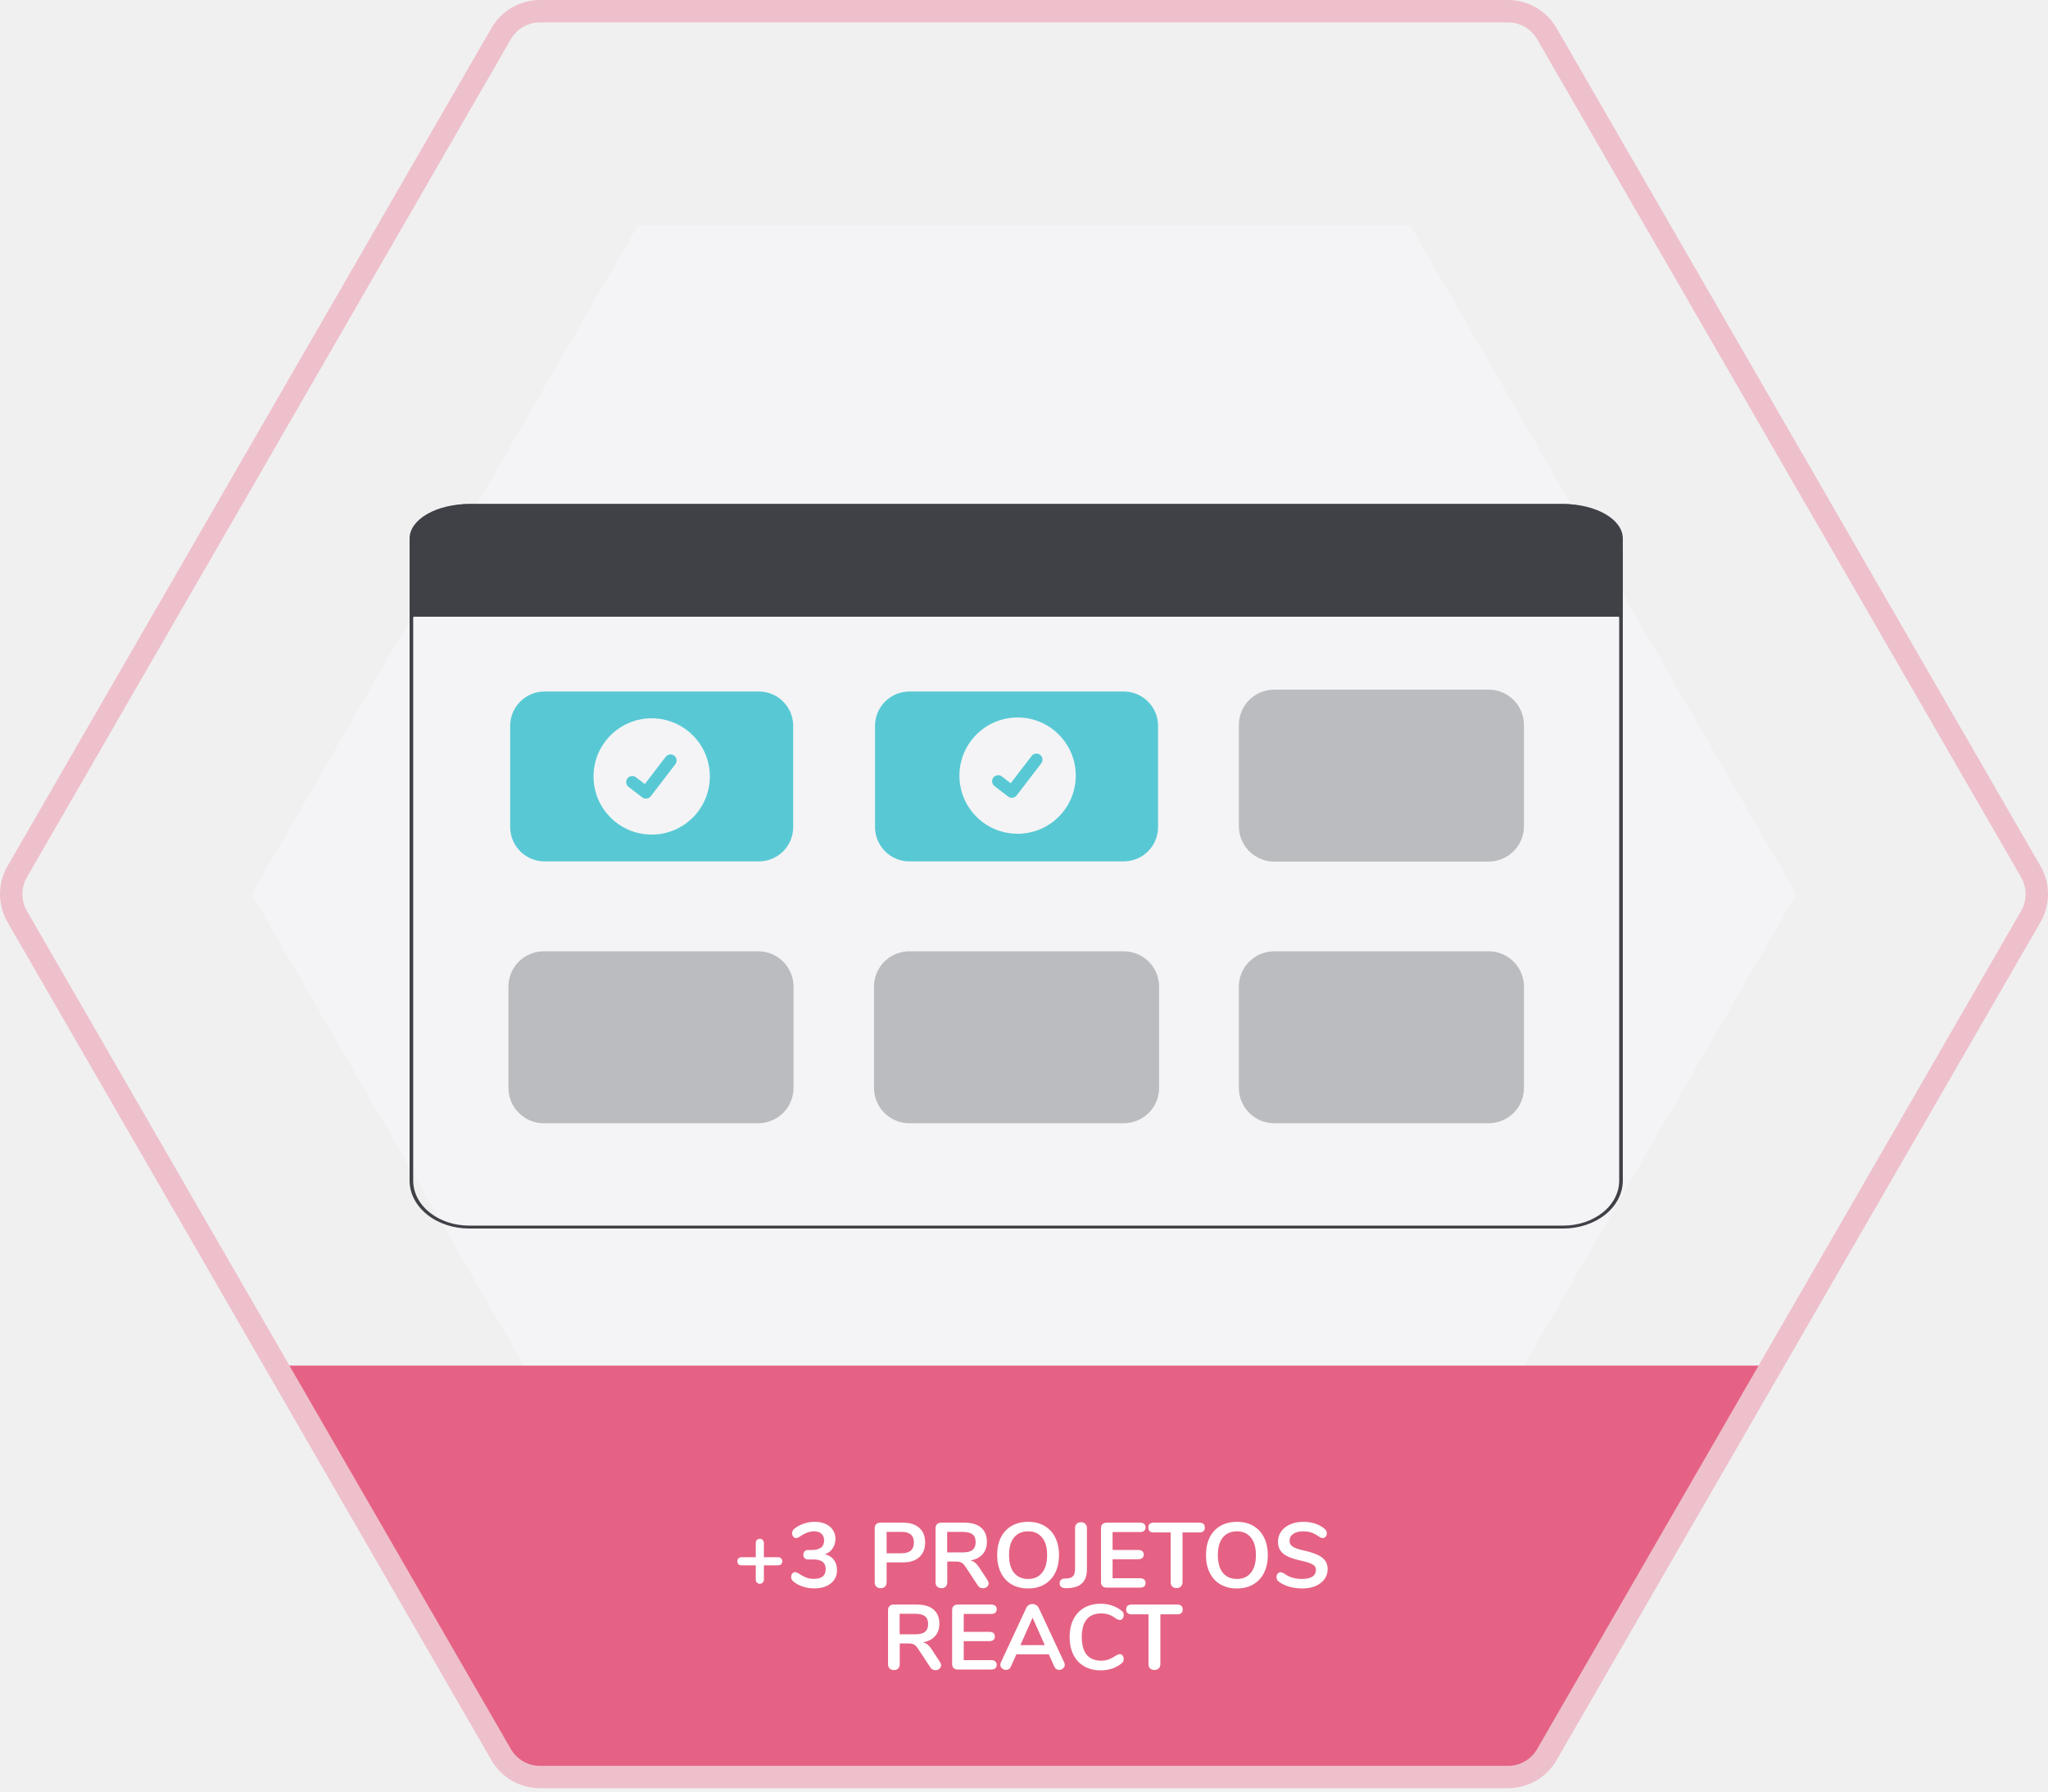
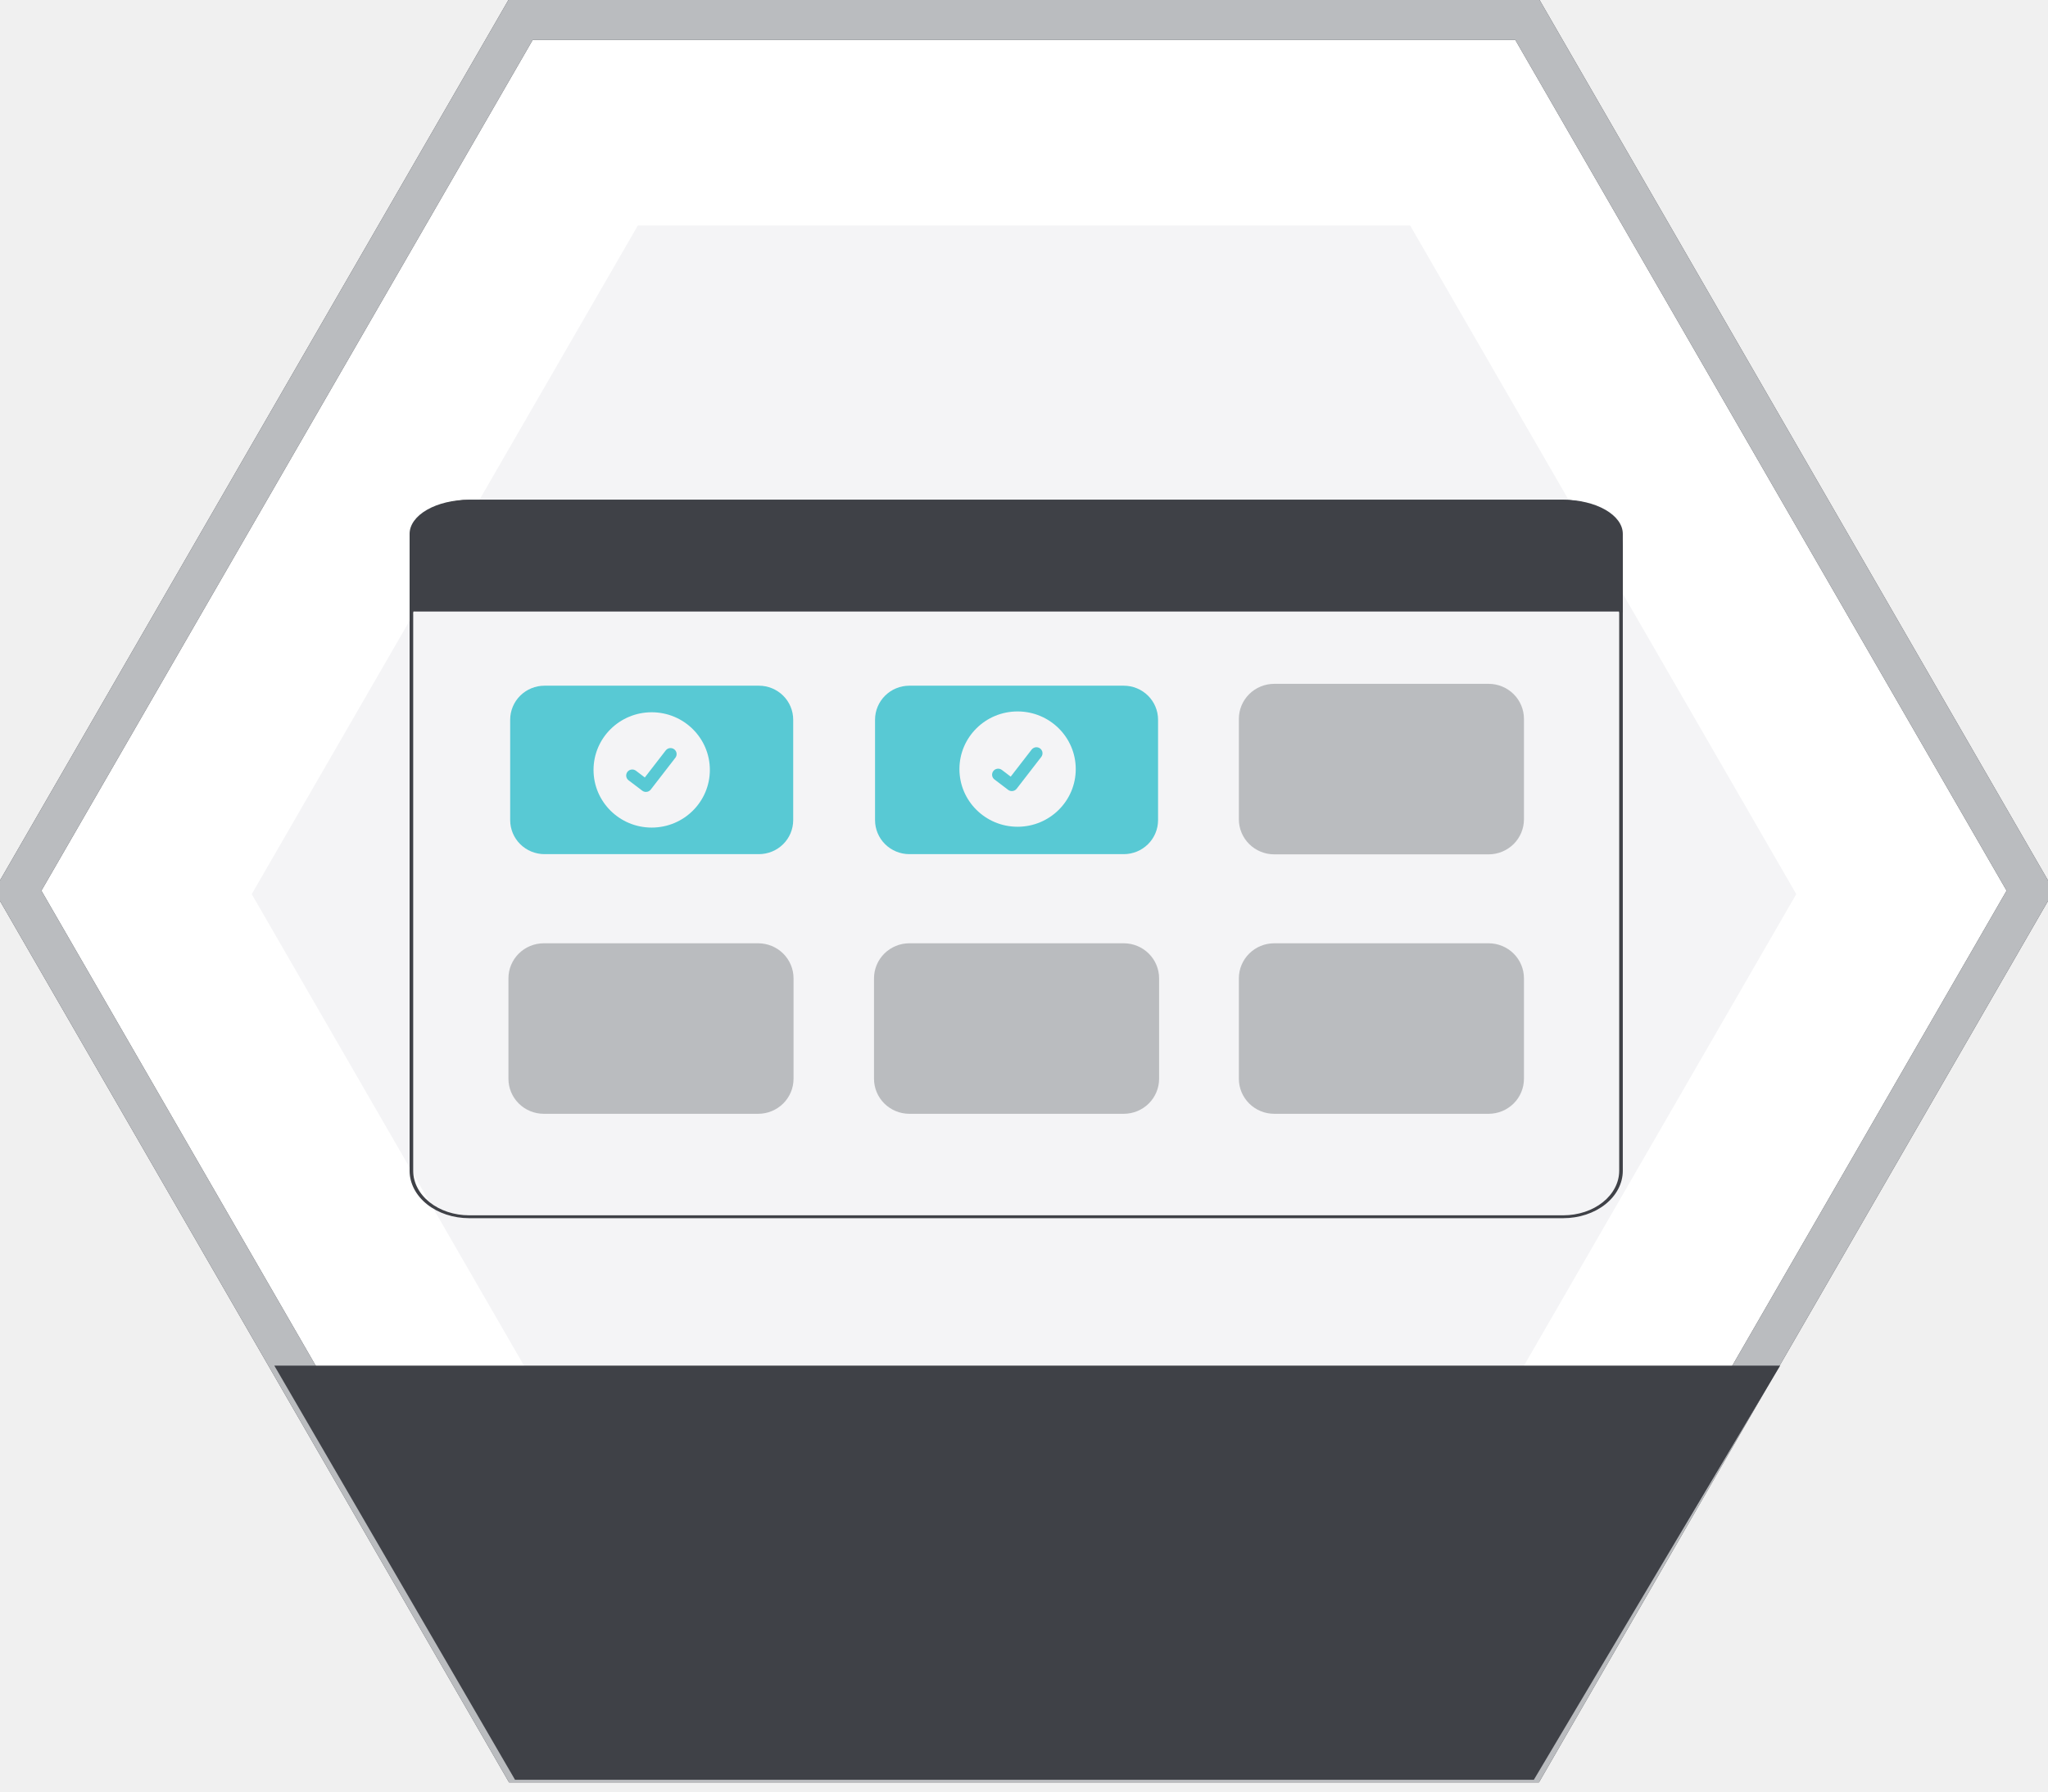
- <svg xmlns="http://www.w3.org/2000/svg" width="200" height="175" viewBox="0 0 200 175" fill="none">
-   <path d="M62.292 152.65H137.708L175.417 87.337L137.708 22.024H62.292L24.583 87.337L62.292 152.65Z" fill="#F4F4F6" />
-   <path d="M26.787 133.39H173.845L149.791 173.845H50.295L26.787 133.39Z" fill="#E56284" />
-   <path d="M147.268 174.674H52.732C51.773 174.673 50.831 174.419 50 173.94C49.169 173.46 48.479 172.771 47.998 171.941L0.73 90.07C0.252 89.238 0 88.296 0 87.337C0 86.377 0.252 85.435 0.73 84.603L47.998 2.733C48.479 1.903 49.169 1.214 50 0.734C50.831 0.255 51.773 0.002 52.732 0H147.268C148.227 0.002 149.169 0.255 150 0.734C150.831 1.214 151.521 1.903 152.002 2.733L199.27 84.603C199.748 85.435 200 86.377 200 87.337C200 88.296 199.748 89.238 199.27 90.07L152.002 171.941C151.521 172.771 150.831 173.46 150 173.94C149.169 174.419 148.227 174.673 147.268 174.674ZM52.732 2.187C52.157 2.188 51.591 2.34 51.093 2.627C50.594 2.915 50.18 3.329 49.891 3.827L2.624 85.697C2.337 86.195 2.186 86.761 2.186 87.337C2.186 87.912 2.337 88.478 2.624 88.977L49.891 170.847C50.18 171.345 50.594 171.759 51.093 172.047C51.591 172.335 52.157 172.486 52.732 172.487H147.268C147.843 172.487 148.408 172.335 148.907 172.047C149.405 171.759 149.82 171.345 150.108 170.847L197.376 88.977C197.663 88.478 197.814 87.912 197.814 87.337C197.814 86.761 197.663 86.195 197.376 85.697L150.108 3.827C149.82 3.329 149.405 2.915 148.907 2.627C148.409 2.34 147.843 2.188 147.268 2.187L52.732 2.187Z" fill="#EEC0CC" />
-   <path d="M76.002 152.107C76.116 152.107 76.209 152.146 76.281 152.224C76.359 152.296 76.398 152.389 76.398 152.503C76.398 152.617 76.359 152.713 76.281 152.791C76.209 152.863 76.116 152.899 76.002 152.899H74.598V154.294C74.598 154.408 74.559 154.504 74.481 154.582C74.409 154.66 74.316 154.699 74.202 154.699C74.088 154.699 73.992 154.66 73.914 154.582C73.842 154.504 73.806 154.408 73.806 154.294V152.899H72.402C72.288 152.899 72.192 152.863 72.114 152.791C72.042 152.713 72.006 152.617 72.006 152.503C72.006 152.389 72.042 152.296 72.114 152.224C72.192 152.146 72.288 152.107 72.402 152.107H73.806V150.703C73.806 150.589 73.842 150.496 73.914 150.424C73.992 150.346 74.088 150.307 74.202 150.307C74.316 150.307 74.409 150.346 74.481 150.424C74.559 150.496 74.598 150.589 74.598 150.703V152.107H76.002ZM80.57 151.819C80.948 151.915 81.236 152.098 81.434 152.368C81.638 152.632 81.74 152.962 81.74 153.358C81.74 153.904 81.539 154.339 81.137 154.663C80.735 154.987 80.192 155.149 79.508 155.149C79.118 155.149 78.743 155.089 78.383 154.969C78.023 154.849 77.717 154.681 77.465 154.465C77.327 154.345 77.258 154.204 77.258 154.042C77.258 153.91 77.294 153.799 77.366 153.709C77.444 153.613 77.534 153.565 77.636 153.565C77.696 153.565 77.75 153.577 77.798 153.601C77.846 153.619 77.912 153.652 77.996 153.7C78.248 153.868 78.488 153.997 78.716 154.087C78.944 154.177 79.193 154.222 79.463 154.222C79.859 154.222 80.153 154.144 80.345 153.988C80.537 153.826 80.633 153.583 80.633 153.259C80.633 152.941 80.531 152.707 80.327 152.557C80.129 152.401 79.82 152.323 79.4 152.323H78.887C78.749 152.323 78.641 152.278 78.563 152.188C78.491 152.092 78.455 151.984 78.455 151.864C78.455 151.738 78.491 151.63 78.563 151.54C78.641 151.45 78.749 151.405 78.887 151.405H79.247C80.069 151.405 80.48 151.096 80.48 150.478C80.48 150.19 80.393 149.968 80.219 149.812C80.045 149.656 79.805 149.578 79.499 149.578C79.061 149.578 78.593 149.752 78.095 150.1C78.011 150.148 77.945 150.184 77.897 150.208C77.849 150.226 77.795 150.235 77.735 150.235C77.633 150.235 77.543 150.19 77.465 150.1C77.393 150.004 77.357 149.89 77.357 149.758C77.357 149.668 77.372 149.593 77.402 149.533C77.438 149.467 77.492 149.401 77.564 149.335C77.816 149.125 78.116 148.96 78.464 148.84C78.818 148.714 79.178 148.651 79.544 148.651C80.168 148.651 80.663 148.804 81.029 149.11C81.401 149.416 81.587 149.824 81.587 150.334C81.581 150.682 81.488 150.988 81.308 151.252C81.134 151.51 80.888 151.699 80.57 151.819ZM85.998 155.131C85.824 155.131 85.683 155.08 85.575 154.978C85.473 154.87 85.422 154.726 85.422 154.546V149.281C85.422 149.107 85.47 148.972 85.566 148.876C85.668 148.78 85.806 148.732 85.98 148.732H88.194C88.872 148.732 89.4 148.903 89.778 149.245C90.156 149.581 90.345 150.055 90.345 150.667C90.345 151.279 90.156 151.756 89.778 152.098C89.4 152.44 88.872 152.611 88.194 152.611H86.583V154.546C86.583 154.726 86.529 154.87 86.421 154.978C86.319 155.08 86.178 155.131 85.998 155.131ZM88.05 151.72C88.848 151.72 89.247 151.372 89.247 150.676C89.247 149.98 88.848 149.632 88.05 149.632H86.583V151.72H88.05ZM96.439 154.348C96.511 154.456 96.547 154.561 96.547 154.663C96.547 154.801 96.49 154.915 96.376 155.005C96.268 155.095 96.139 155.14 95.989 155.14C95.893 155.14 95.8 155.119 95.71 155.077C95.626 155.029 95.554 154.96 95.494 154.87L94.297 153.052C94.177 152.86 94.048 152.725 93.91 152.647C93.778 152.569 93.604 152.53 93.388 152.53H92.506V154.546C92.506 154.726 92.455 154.87 92.353 154.978C92.251 155.08 92.113 155.131 91.939 155.131C91.765 155.131 91.624 155.08 91.516 154.978C91.414 154.87 91.363 154.726 91.363 154.546V149.281C91.363 149.107 91.411 148.972 91.507 148.876C91.609 148.78 91.747 148.732 91.921 148.732H94.171C94.891 148.732 95.437 148.894 95.809 149.218C96.187 149.536 96.376 149.998 96.376 150.604C96.376 151.096 96.235 151.501 95.953 151.819C95.677 152.131 95.284 152.332 94.774 152.422C94.948 152.464 95.101 152.539 95.233 152.647C95.365 152.755 95.494 152.905 95.62 153.097L96.439 154.348ZM94.009 151.639C94.447 151.639 94.768 151.558 94.972 151.396C95.176 151.228 95.278 150.973 95.278 150.631C95.278 150.283 95.176 150.031 94.972 149.875C94.768 149.713 94.447 149.632 94.009 149.632H92.497V151.639H94.009ZM100.403 155.158C99.785 155.158 99.248 155.026 98.792 154.762C98.342 154.498 97.994 154.12 97.748 153.628C97.502 153.136 97.379 152.56 97.379 151.9C97.379 151.24 97.499 150.667 97.739 150.181C97.985 149.689 98.336 149.311 98.792 149.047C99.248 148.783 99.785 148.651 100.403 148.651C101.021 148.651 101.555 148.783 102.005 149.047C102.461 149.311 102.809 149.689 103.049 150.181C103.295 150.667 103.418 151.24 103.418 151.9C103.418 152.56 103.295 153.136 103.049 153.628C102.803 154.12 102.452 154.498 101.996 154.762C101.546 155.026 101.015 155.158 100.403 155.158ZM100.403 154.231C100.985 154.231 101.438 154.03 101.762 153.628C102.092 153.226 102.257 152.65 102.257 151.9C102.257 151.15 102.092 150.577 101.762 150.181C101.438 149.779 100.985 149.578 100.403 149.578C99.815 149.578 99.356 149.779 99.026 150.181C98.702 150.577 98.54 151.15 98.54 151.9C98.54 152.65 98.702 153.226 99.026 153.628C99.356 154.03 99.815 154.231 100.403 154.231ZM104.175 155.131C103.713 155.149 103.482 154.99 103.482 154.654C103.482 154.51 103.521 154.402 103.599 154.33C103.671 154.252 103.788 154.207 103.95 154.195L104.238 154.177C104.484 154.165 104.67 154.087 104.796 153.943C104.922 153.799 104.985 153.58 104.985 153.286V149.263C104.985 149.089 105.036 148.951 105.138 148.849C105.246 148.741 105.387 148.687 105.561 148.687C105.741 148.687 105.882 148.741 105.984 148.849C106.092 148.951 106.146 149.089 106.146 149.263V153.286C106.146 154.42 105.585 155.029 104.463 155.113L104.175 155.131ZM108.076 155.077C107.902 155.077 107.764 155.029 107.662 154.933C107.566 154.837 107.518 154.702 107.518 154.528V149.281C107.518 149.107 107.566 148.972 107.662 148.876C107.764 148.78 107.902 148.732 108.076 148.732H111.325C111.499 148.732 111.634 148.771 111.73 148.849C111.826 148.927 111.874 149.038 111.874 149.182C111.874 149.332 111.826 149.449 111.73 149.533C111.634 149.611 111.499 149.65 111.325 149.65H108.652V151.396H111.145C111.319 151.396 111.454 151.435 111.55 151.513C111.646 151.591 111.694 151.705 111.694 151.855C111.694 151.999 111.646 152.11 111.55 152.188C111.454 152.266 111.319 152.305 111.145 152.305H108.652V154.159H111.325C111.499 154.159 111.634 154.201 111.73 154.285C111.826 154.363 111.874 154.477 111.874 154.627C111.874 154.771 111.826 154.882 111.73 154.96C111.634 155.038 111.499 155.077 111.325 155.077H108.076ZM114.905 155.122C114.725 155.122 114.581 155.071 114.473 154.969C114.371 154.861 114.32 154.72 114.32 154.546V149.686H112.682C112.322 149.686 112.142 149.527 112.142 149.209C112.142 148.891 112.322 148.732 112.682 148.732H117.119C117.479 148.732 117.659 148.891 117.659 149.209C117.659 149.527 117.479 149.686 117.119 149.686H115.481V154.546C115.481 154.72 115.427 154.861 115.319 154.969C115.217 155.071 115.079 155.122 114.905 155.122ZM120.794 155.158C120.176 155.158 119.639 155.026 119.183 154.762C118.733 154.498 118.385 154.12 118.139 153.628C117.893 153.136 117.77 152.56 117.77 151.9C117.77 151.24 117.89 150.667 118.13 150.181C118.376 149.689 118.727 149.311 119.183 149.047C119.639 148.783 120.176 148.651 120.794 148.651C121.412 148.651 121.946 148.783 122.396 149.047C122.852 149.311 123.2 149.689 123.44 150.181C123.686 150.667 123.809 151.24 123.809 151.9C123.809 152.56 123.686 153.136 123.44 153.628C123.194 154.12 122.843 154.498 122.387 154.762C121.937 155.026 121.406 155.158 120.794 155.158ZM120.794 154.231C121.376 154.231 121.829 154.03 122.153 153.628C122.483 153.226 122.648 152.65 122.648 151.9C122.648 151.15 122.483 150.577 122.153 150.181C121.829 149.779 121.376 149.578 120.794 149.578C120.206 149.578 119.747 149.779 119.417 150.181C119.093 150.577 118.931 151.15 118.931 151.9C118.931 152.65 119.093 153.226 119.417 153.628C119.747 154.03 120.206 154.231 120.794 154.231ZM127.178 155.158C126.716 155.158 126.278 155.098 125.864 154.978C125.456 154.852 125.123 154.684 124.865 154.474C124.727 154.372 124.658 154.228 124.658 154.042C124.658 153.916 124.694 153.808 124.766 153.718C124.844 153.622 124.934 153.574 125.036 153.574C125.144 153.574 125.267 153.616 125.405 153.7C125.663 153.886 125.933 154.021 126.215 154.105C126.497 154.189 126.809 154.231 127.151 154.231C127.589 154.231 127.925 154.156 128.159 154.006C128.393 153.85 128.51 153.625 128.51 153.331C128.51 153.103 128.399 152.929 128.177 152.809C127.961 152.683 127.598 152.563 127.088 152.449C126.56 152.335 126.131 152.203 125.801 152.053C125.471 151.903 125.222 151.711 125.054 151.477C124.886 151.243 124.802 150.946 124.802 150.586C124.802 150.214 124.907 149.881 125.117 149.587C125.327 149.293 125.618 149.065 125.99 148.903C126.368 148.735 126.791 148.651 127.259 148.651C128.117 148.651 128.816 148.879 129.356 149.335C129.434 149.401 129.488 149.467 129.518 149.533C129.554 149.593 129.572 149.671 129.572 149.767C129.572 149.893 129.533 150.004 129.455 150.1C129.383 150.19 129.296 150.235 129.194 150.235C129.134 150.235 129.077 150.226 129.023 150.208C128.975 150.19 128.909 150.157 128.825 150.109C128.579 149.929 128.339 149.797 128.105 149.713C127.877 149.623 127.595 149.578 127.259 149.578C126.851 149.578 126.527 149.662 126.287 149.83C126.053 149.992 125.936 150.22 125.936 150.514C125.936 150.76 126.041 150.949 126.251 151.081C126.461 151.213 126.818 151.336 127.322 151.45C127.856 151.57 128.288 151.705 128.618 151.855C128.954 151.999 129.209 152.185 129.383 152.413C129.563 152.641 129.653 152.926 129.653 153.268C129.653 153.64 129.548 153.97 129.338 154.258C129.134 154.54 128.843 154.762 128.465 154.924C128.093 155.08 127.664 155.158 127.178 155.158ZM91.799 162.348C91.871 162.456 91.907 162.561 91.907 162.663C91.907 162.801 91.85 162.915 91.736 163.005C91.628 163.095 91.499 163.14 91.349 163.14C91.253 163.14 91.16 163.119 91.07 163.077C90.986 163.029 90.914 162.96 90.854 162.87L89.657 161.052C89.537 160.86 89.408 160.725 89.27 160.647C89.138 160.569 88.964 160.53 88.748 160.53H87.866V162.546C87.866 162.726 87.815 162.87 87.713 162.978C87.611 163.08 87.473 163.131 87.299 163.131C87.125 163.131 86.984 163.08 86.876 162.978C86.774 162.87 86.723 162.726 86.723 162.546V157.281C86.723 157.107 86.771 156.972 86.867 156.876C86.969 156.78 87.107 156.732 87.281 156.732H89.531C90.251 156.732 90.797 156.894 91.169 157.218C91.547 157.536 91.736 157.998 91.736 158.604C91.736 159.096 91.595 159.501 91.313 159.819C91.037 160.131 90.644 160.332 90.134 160.422C90.308 160.464 90.461 160.539 90.593 160.647C90.725 160.755 90.854 160.905 90.98 161.097L91.799 162.348ZM89.369 159.639C89.807 159.639 90.128 159.558 90.332 159.396C90.536 159.228 90.638 158.973 90.638 158.631C90.638 158.283 90.536 158.031 90.332 157.875C90.128 157.713 89.807 157.632 89.369 157.632H87.857V159.639H89.369ZM93.539 163.077C93.365 163.077 93.227 163.029 93.125 162.933C93.029 162.837 92.981 162.702 92.981 162.528V157.281C92.981 157.107 93.029 156.972 93.125 156.876C93.227 156.78 93.365 156.732 93.539 156.732H96.788C96.962 156.732 97.097 156.771 97.193 156.849C97.289 156.927 97.337 157.038 97.337 157.182C97.337 157.332 97.289 157.449 97.193 157.533C97.097 157.611 96.962 157.65 96.788 157.65H94.115V159.396H96.608C96.782 159.396 96.917 159.435 97.013 159.513C97.109 159.591 97.157 159.705 97.157 159.855C97.157 159.999 97.109 160.11 97.013 160.188C96.917 160.266 96.782 160.305 96.608 160.305H94.115V162.159H96.788C96.962 162.159 97.097 162.201 97.193 162.285C97.289 162.363 97.337 162.477 97.337 162.627C97.337 162.771 97.289 162.882 97.193 162.96C97.097 163.038 96.962 163.077 96.788 163.077H93.539ZM103.926 162.384C103.962 162.462 103.98 162.54 103.98 162.618C103.98 162.756 103.923 162.873 103.809 162.969C103.701 163.065 103.575 163.113 103.431 163.113C103.335 163.113 103.245 163.089 103.161 163.041C103.077 162.987 103.011 162.906 102.963 162.798L102.423 161.592H99.255L98.715 162.798C98.667 162.906 98.601 162.987 98.517 163.041C98.433 163.089 98.34 163.113 98.238 163.113C98.1 163.113 97.974 163.065 97.86 162.969C97.746 162.873 97.689 162.756 97.689 162.618C97.689 162.54 97.707 162.462 97.743 162.384L100.227 157.047C100.281 156.927 100.362 156.837 100.47 156.777C100.584 156.711 100.704 156.678 100.83 156.678C100.956 156.678 101.073 156.711 101.181 156.777C101.295 156.837 101.379 156.927 101.433 157.047L103.926 162.384ZM99.651 160.692H102.027L100.839 158.019L99.651 160.692ZM107.487 163.158C106.875 163.158 106.338 163.026 105.876 162.762C105.42 162.498 105.069 162.12 104.823 161.628C104.577 161.136 104.454 160.56 104.454 159.9C104.454 159.24 104.577 158.667 104.823 158.181C105.069 157.689 105.42 157.311 105.876 157.047C106.338 156.783 106.875 156.651 107.487 156.651C107.883 156.651 108.255 156.711 108.603 156.831C108.951 156.945 109.26 157.113 109.53 157.335C109.608 157.395 109.662 157.458 109.692 157.524C109.722 157.59 109.737 157.671 109.737 157.767C109.737 157.899 109.701 158.01 109.629 158.1C109.557 158.19 109.47 158.235 109.368 158.235C109.248 158.235 109.125 158.193 108.999 158.109C108.741 157.917 108.501 157.785 108.279 157.713C108.057 157.635 107.811 157.596 107.541 157.596C106.917 157.596 106.443 157.791 106.119 158.181C105.801 158.571 105.642 159.144 105.642 159.9C105.642 160.662 105.801 161.238 106.119 161.628C106.443 162.018 106.917 162.213 107.541 162.213C107.799 162.213 108.036 162.174 108.252 162.096C108.474 162.018 108.723 161.886 108.999 161.7C109.059 161.664 109.119 161.634 109.179 161.61C109.239 161.586 109.302 161.574 109.368 161.574C109.47 161.574 109.557 161.619 109.629 161.709C109.701 161.799 109.737 161.91 109.737 162.042C109.737 162.132 109.722 162.213 109.692 162.285C109.662 162.351 109.608 162.414 109.53 162.474C109.26 162.696 108.951 162.867 108.603 162.987C108.255 163.101 107.883 163.158 107.487 163.158ZM112.743 163.122C112.563 163.122 112.419 163.071 112.311 162.969C112.209 162.861 112.158 162.72 112.158 162.546V157.686H110.52C110.16 157.686 109.98 157.527 109.98 157.209C109.98 156.891 110.16 156.732 110.52 156.732H114.957C115.317 156.732 115.497 156.891 115.497 157.209C115.497 157.527 115.317 157.686 114.957 157.686H113.319V162.546C113.319 162.72 113.265 162.861 113.157 162.969C113.055 163.071 112.917 163.122 112.743 163.122Z" fill="white" />
-   <path d="M158.477 52.589V60.322H158.125V60.239H40.352V60.322H40V52.589C40.002 51.698 40.614 50.845 41.703 50.215C42.792 49.586 44.269 49.232 45.809 49.231H152.667C154.208 49.232 155.684 49.586 156.774 50.215C157.863 50.845 158.475 51.698 158.477 52.589V52.589Z" fill="#3F4147" />
-   <path d="M152.667 49.231H45.809C44.269 49.232 42.792 49.724 41.703 50.6C40.614 51.476 40.002 52.663 40 53.901V115.329C40.002 116.568 40.614 117.755 41.703 118.631C42.792 119.506 44.269 119.999 45.809 120H152.667C154.208 119.999 155.684 119.506 156.774 118.631C157.863 117.755 158.475 116.568 158.477 115.329V53.901C158.475 52.663 157.863 51.476 156.774 50.6C155.684 49.724 154.208 49.232 152.667 49.231V49.231ZM158.125 115.329C158.123 116.492 157.547 117.608 156.524 118.43C155.501 119.253 154.114 119.715 152.667 119.717H45.809C44.363 119.715 42.976 119.253 41.953 118.43C40.929 117.608 40.354 116.492 40.352 115.329V53.901C40.354 52.738 40.929 51.623 41.953 50.801C42.976 49.978 44.363 49.515 45.809 49.514H152.667C154.114 49.515 155.501 49.978 156.524 50.801C157.547 51.623 158.123 52.738 158.125 53.901V115.329Z" fill="#3F4147" />
-   <path d="M74.114 84.139H53.169C52.282 84.138 51.431 83.785 50.804 83.158C50.177 82.53 49.824 81.68 49.823 80.792V70.893C49.824 70.006 50.177 69.155 50.804 68.528C51.431 67.9 52.282 67.547 53.169 67.546H74.114C75.002 67.547 75.852 67.9 76.48 68.528C77.107 69.155 77.46 70.006 77.461 70.893V80.792C77.46 81.68 77.107 82.53 76.48 83.158C75.852 83.785 75.002 84.138 74.114 84.139V84.139Z" fill="#58C9D4" />
-   <path d="M109.745 84.139H88.8C87.913 84.138 87.062 83.785 86.435 83.158C85.807 82.53 85.454 81.68 85.453 80.792V70.893C85.454 70.006 85.807 69.155 86.435 68.528C87.062 67.9 87.913 67.547 88.8 67.546H109.745C110.632 67.547 111.483 67.9 112.111 68.528C112.738 69.155 113.091 70.006 113.092 70.893V80.792C113.091 81.68 112.738 82.53 112.111 83.158C111.483 83.785 110.632 84.138 109.745 84.139V84.139Z" fill="#58C9D4" />
-   <path d="M109.745 109.717H88.8C87.886 109.716 87.01 109.352 86.363 108.706C85.717 108.059 85.353 107.183 85.352 106.268V96.369C85.353 95.455 85.717 94.578 86.363 93.932C87.01 93.285 87.886 92.922 88.8 92.921H109.745C110.659 92.922 111.536 93.285 112.182 93.932C112.829 94.578 113.192 95.455 113.193 96.369V106.268C113.192 107.183 112.829 108.059 112.182 108.706C111.536 109.352 110.659 109.716 109.745 109.717V109.717Z" fill="#BABCBF" />
-   <path d="M74.046 109.717H53.101C52.187 109.716 51.31 109.352 50.664 108.706C50.017 108.059 49.654 107.183 49.653 106.268V96.369C49.654 95.455 50.017 94.578 50.664 93.932C51.31 93.285 52.187 92.922 53.101 92.921H74.046C74.96 92.922 75.836 93.285 76.483 93.932C77.129 94.578 77.493 95.455 77.494 96.369V106.268C77.493 107.183 77.129 108.059 76.483 108.706C75.836 109.352 74.96 109.716 74.046 109.717V109.717Z" fill="#BABCBF" />
-   <path d="M145.376 109.717H124.431C123.517 109.716 122.64 109.352 121.994 108.706C121.347 108.059 120.984 107.183 120.983 106.268V96.369C120.984 95.455 121.347 94.578 121.994 93.932C122.64 93.285 123.517 92.922 124.431 92.921H145.376C146.29 92.922 147.167 93.285 147.813 93.932C148.46 94.578 148.823 95.455 148.824 96.369V106.268C148.823 107.183 148.46 108.059 147.813 108.706C147.167 109.352 146.29 109.716 145.376 109.717V109.717Z" fill="#BABCBF" />
-   <path d="M145.376 84.159H124.431C123.517 84.158 122.64 83.794 121.994 83.148C121.347 82.502 120.984 81.625 120.983 80.711V70.811C120.984 69.897 121.347 69.021 121.994 68.374C122.64 67.728 123.517 67.364 124.431 67.363H145.376C146.29 67.364 147.167 67.728 147.813 68.374C148.46 69.021 148.823 69.897 148.824 70.811V80.711C148.823 81.625 148.46 82.502 147.813 83.148C147.167 83.794 146.29 84.158 145.376 84.159Z" fill="#BABCBF" />
-   <path d="M63.642 81.522C66.779 81.522 69.321 78.979 69.321 75.843C69.321 72.706 66.779 70.163 63.642 70.163C60.505 70.163 57.962 72.706 57.962 75.843C57.962 78.979 60.505 81.522 63.642 81.522Z" fill="#F4F4F6" />
-   <path d="M63.079 78.009C62.951 78.01 62.827 77.968 62.725 77.892L62.718 77.887L61.384 76.865C61.322 76.818 61.27 76.758 61.231 76.691C61.192 76.624 61.166 76.549 61.156 76.472C61.146 76.395 61.151 76.316 61.171 76.241C61.191 76.166 61.226 76.095 61.273 76.033C61.32 75.971 61.38 75.919 61.447 75.88C61.514 75.841 61.589 75.816 61.666 75.806C61.743 75.796 61.822 75.801 61.897 75.821C61.972 75.841 62.043 75.876 62.105 75.924L62.969 76.586L65.012 73.922C65.06 73.86 65.119 73.808 65.186 73.769C65.254 73.73 65.328 73.705 65.405 73.695C65.483 73.685 65.561 73.69 65.636 73.71C65.712 73.73 65.782 73.765 65.844 73.812L65.831 73.829L65.844 73.812C65.969 73.908 66.05 74.05 66.071 74.206C66.091 74.361 66.049 74.519 65.954 74.644L63.551 77.778C63.495 77.85 63.424 77.909 63.342 77.949C63.26 77.989 63.17 78.01 63.079 78.009V78.009Z" fill="#58C9D4" />
-   <path d="M99.374 81.441C102.511 81.441 105.054 78.898 105.054 75.761C105.054 72.624 102.511 70.082 99.374 70.082C96.237 70.082 93.695 72.624 93.695 75.761C93.695 78.898 96.237 81.441 99.374 81.441Z" fill="#F4F4F6" />
-   <path d="M98.811 77.928C98.683 77.928 98.559 77.887 98.457 77.81L98.451 77.805L97.116 76.783C96.991 76.688 96.909 76.546 96.889 76.391C96.868 76.235 96.91 76.077 97.006 75.952C97.101 75.827 97.243 75.745 97.399 75.725C97.555 75.704 97.712 75.746 97.837 75.842L98.702 76.505L100.745 73.841C100.792 73.779 100.851 73.727 100.918 73.688C100.986 73.649 101.06 73.624 101.138 73.613C101.215 73.603 101.293 73.608 101.368 73.629C101.444 73.649 101.514 73.683 101.576 73.731L101.563 73.748L101.576 73.731C101.701 73.827 101.783 73.968 101.803 74.124C101.824 74.28 101.782 74.438 101.686 74.562L99.283 77.696C99.227 77.769 99.156 77.827 99.074 77.867C98.992 77.907 98.902 77.928 98.811 77.928V77.928Z" fill="#58C9D4" />
+ <svg xmlns="http://www.w3.org/2000/svg" class="badge react3" width="400" height="350" viewBox="0 0 400 350" fill="none">
+   <path class="badge-border--hidden" fill="#FFFFFF" d="M298.268 3.795L396.536 174L298.268 344.205L101.732 344.205L3.464 174L101.732 3.795L298.268 3.795Z" stroke="#3F4147" stroke-width="8" />
+   <path class="badge-border" d="M298.268 3.795L396.536 174L298.268 344.205L101.732 344.205L3.464 174L101.732 3.795L298.268 3.795Z" stroke="#BABCBF" stroke-width="8" />
+   <path class="badge__bg" d="M124.583 305.3H275.416L350.833 174.674L275.417 44.049H124.583L49.166 174.674L124.583 305.3Z" fill="#F4F4F6" />
+   <path d="M53.575 266.78H347.689L299.581 347.689H100.589L53.575 266.78Z" fill="#3F4147" />
+   <path d="M316.954 104.292V119.628H316.25V119.465H80.704V119.628H80V104.292C80.003 102.527 81.228 100.834 83.406 99.586C85.585 98.337 88.538 97.635 91.619 97.633H305.335C308.415 97.635 311.369 98.337 313.547 99.586C315.726 100.834 316.951 102.527 316.954 104.292Z" fill="#3F4147" />
+   <path d="M305.335 97.633H91.619C88.538 97.636 85.585 98.612 83.406 100.349C81.228 102.086 80.003 104.44 80 106.896V228.718C80.003 231.174 81.228 233.529 83.406 235.266C85.585 237.002 88.538 237.979 91.619 237.981H305.335C308.415 237.979 311.369 237.002 313.547 235.266C315.726 233.529 316.951 231.174 316.954 228.718V106.896C316.951 104.44 315.726 102.086 313.547 100.349C311.369 98.612 308.415 97.636 305.335 97.633ZM316.25 228.718C316.246 231.025 315.095 233.237 313.049 234.868C311.003 236.499 308.228 237.417 305.335 237.42H91.619C88.725 237.417 85.951 236.499 83.905 234.868C81.859 233.237 80.708 231.025 80.704 228.718V106.896C80.708 104.589 81.859 102.378 83.905 100.747C85.951 99.115 88.725 98.198 91.619 98.195H305.335C308.228 98.198 311.003 99.115 313.049 100.747C315.095 102.378 316.246 104.589 316.25 106.896V228.718Z" fill="#3F4147" />
+   <g>
+     <path class="box" d="M148.229 166.863H106.339C104.564 166.861 102.863 166.161 101.608 164.917C100.353 163.673 99.647 161.985 99.645 160.226V140.594C99.647 138.834 100.353 137.147 101.608 135.902C102.863 134.658 104.564 133.958 106.339 133.956H148.229C150.003 133.958 151.705 134.658 152.96 135.902C154.215 137.147 154.92 138.834 154.922 140.594V160.226C154.92 161.985 154.215 163.673 152.96 164.917C151.705 166.161 150.003 166.861 148.229 166.863Z" fill="#58C9D4" />
+     <path class="box" d="M219.49 166.863H177.601C175.826 166.861 174.124 166.161 172.87 164.917C171.615 163.673 170.909 161.985 170.907 160.226V140.594C170.909 138.834 171.615 137.147 172.87 135.902C174.124 134.658 175.826 133.958 177.601 133.956H219.49C221.265 133.958 222.966 134.658 224.221 135.902C225.476 137.147 226.182 138.834 226.184 140.594V160.226C226.182 161.985 225.476 163.673 224.221 164.917C222.966 166.161 221.265 166.861 219.49 166.863Z" fill="#58C9D4" />
+     <path class="box" d="M290.752 166.903H248.862C247.034 166.901 245.281 166.179 243.988 164.897C242.695 163.615 241.968 161.877 241.966 160.064V140.432C241.968 138.619 242.695 136.88 243.988 135.598C245.281 134.316 247.034 133.595 248.862 133.593H290.752C292.58 133.595 294.333 134.316 295.626 135.598C296.919 136.88 297.646 138.619 297.648 140.432V160.064C297.646 161.877 296.919 163.615 295.626 164.897C294.333 166.179 292.58 166.901 290.752 166.903Z" fill="#BABCBF" />
+     <path class="box" d="M219.49 217.588H177.601C175.772 217.586 174.019 216.865 172.726 215.583C171.433 214.301 170.706 212.562 170.704 210.749V191.117C170.706 189.304 171.433 187.566 172.726 186.284C174.019 185.002 175.772 184.281 177.601 184.278H219.49C221.319 184.281 223.072 185.002 224.365 186.284C225.658 187.566 226.385 189.304 226.387 191.117V210.749C226.385 212.562 225.658 214.301 224.365 215.583C223.072 216.865 221.319 217.586 219.49 217.588Z" fill="#BABCBF" />
+     <path class="box" d="M148.091 217.588H106.202C104.373 217.586 102.62 216.865 101.327 215.583C100.034 214.301 99.307 212.562 99.305 210.749V191.117C99.307 189.304 100.034 187.566 101.327 186.284C102.62 185.002 104.373 184.281 106.202 184.278H148.091C149.92 184.281 151.673 185.002 152.966 186.284C154.259 187.566 154.986 189.304 154.988 191.117V210.749C154.986 212.562 154.259 214.301 152.966 215.583C151.673 216.865 149.92 217.586 148.091 217.588Z" fill="#BABCBF" />
+     <path class="box" d="M290.752 217.588H248.862C247.034 217.586 245.281 216.865 243.988 215.583C242.695 214.301 241.968 212.562 241.966 210.749V191.117C241.968 189.304 242.695 187.566 243.988 186.284C245.281 185.002 247.034 184.281 248.862 184.278H290.752C292.58 184.281 294.333 185.002 295.626 186.284C296.919 187.566 297.646 189.304 297.648 191.117V210.749C297.646 212.562 296.919 214.301 295.626 215.583C294.333 216.865 292.58 217.586 290.752 217.588Z" fill="#BABCBF" />
+   </g>
+   <g class="checkbox__container">
+     <path d="M127.284 161.673C133.557 161.673 138.643 156.63 138.643 150.41C138.643 144.189 133.557 139.146 127.284 139.146C121.01 139.146 115.925 144.189 115.925 150.41C115.925 156.63 121.01 161.673 127.284 161.673Z" fill="#F4F4F6" />
+     <path class="check" d="M126.158 154.706C125.902 154.707 125.654 154.625 125.449 154.473L125.436 154.463L122.767 152.437C122.643 152.343 122.539 152.226 122.461 152.092C122.383 151.958 122.332 151.811 122.312 151.658C122.291 151.504 122.301 151.349 122.342 151.199C122.382 151.05 122.451 150.91 122.546 150.787C122.641 150.665 122.759 150.562 122.894 150.484C123.029 150.407 123.178 150.357 123.332 150.337C123.487 150.317 123.644 150.327 123.794 150.367C123.945 150.407 124.086 150.476 124.21 150.57L125.939 151.885L130.025 146.601C130.12 146.478 130.238 146.375 130.373 146.298C130.507 146.221 130.656 146.17 130.811 146.15C130.965 146.13 131.122 146.14 131.272 146.18C131.423 146.22 131.564 146.289 131.688 146.383L131.662 146.417L131.688 146.383C131.937 146.573 132.101 146.854 132.142 147.163C132.183 147.472 132.099 147.785 131.908 148.032L127.102 154.247C126.99 154.391 126.847 154.507 126.684 154.586C126.52 154.666 126.34 154.707 126.158 154.706Z" fill="#58C9D4" />
+   </g>
+   <g class="checkbox__container">
+     <path d="M198.748 161.511C205.022 161.511 210.107 156.469 210.107 150.248C210.107 144.027 205.022 138.985 198.748 138.985C192.475 138.985 187.389 144.027 187.389 150.248C187.389 156.469 192.475 161.511 198.748 161.511Z" fill="#F4F4F6" />
+     <path class="check" d="M197.623 154.545C197.367 154.545 197.118 154.463 196.914 154.311L196.901 154.302L194.232 152.275C193.982 152.085 193.818 151.805 193.777 151.496C193.736 151.187 193.82 150.874 194.011 150.626C194.203 150.379 194.485 150.217 194.797 150.176C195.109 150.135 195.425 150.218 195.674 150.408L197.403 151.723L201.489 146.439C201.584 146.316 201.702 146.213 201.837 146.136C201.972 146.059 202.121 146.009 202.275 145.989C202.43 145.968 202.587 145.978 202.737 146.018C202.887 146.058 203.028 146.127 203.152 146.221L203.127 146.255L203.153 146.222C203.402 146.412 203.565 146.692 203.606 147.001C203.647 147.31 203.563 147.623 203.372 147.871L198.566 154.086C198.455 154.229 198.312 154.345 198.148 154.424C197.985 154.504 197.805 154.545 197.623 154.545Z" fill="#58C9D4" />
+   </g>
</svg>
